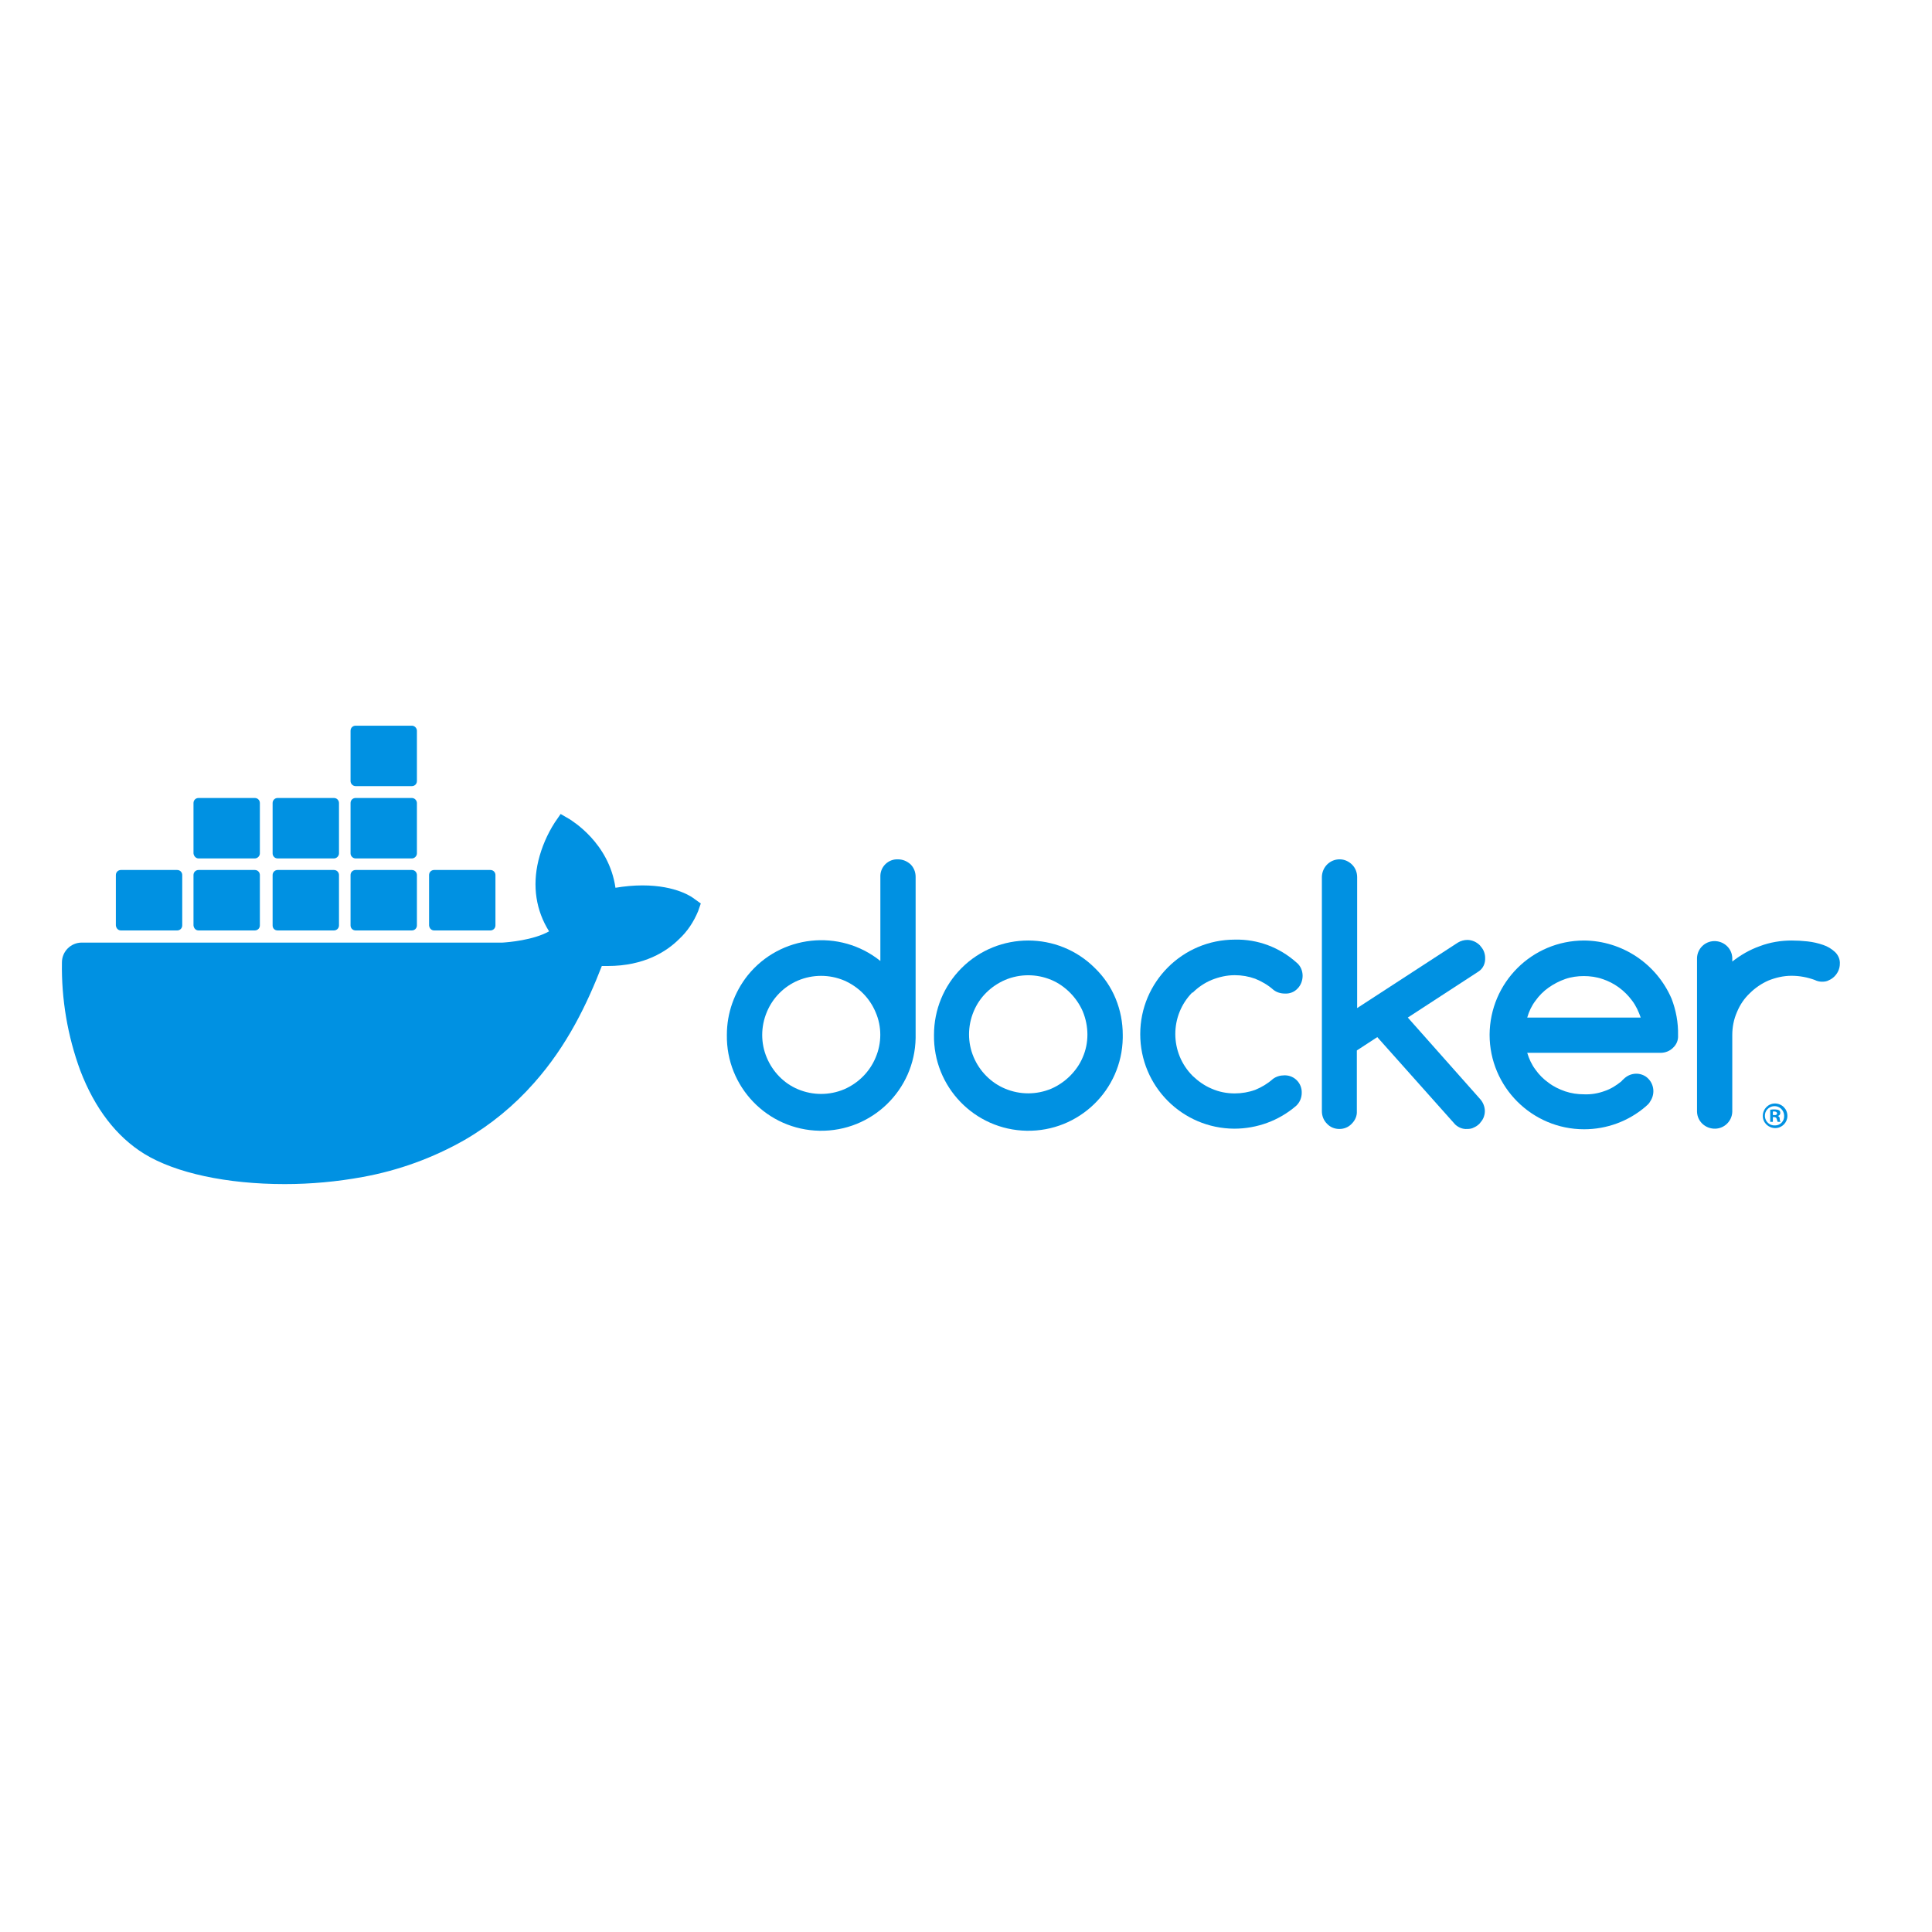
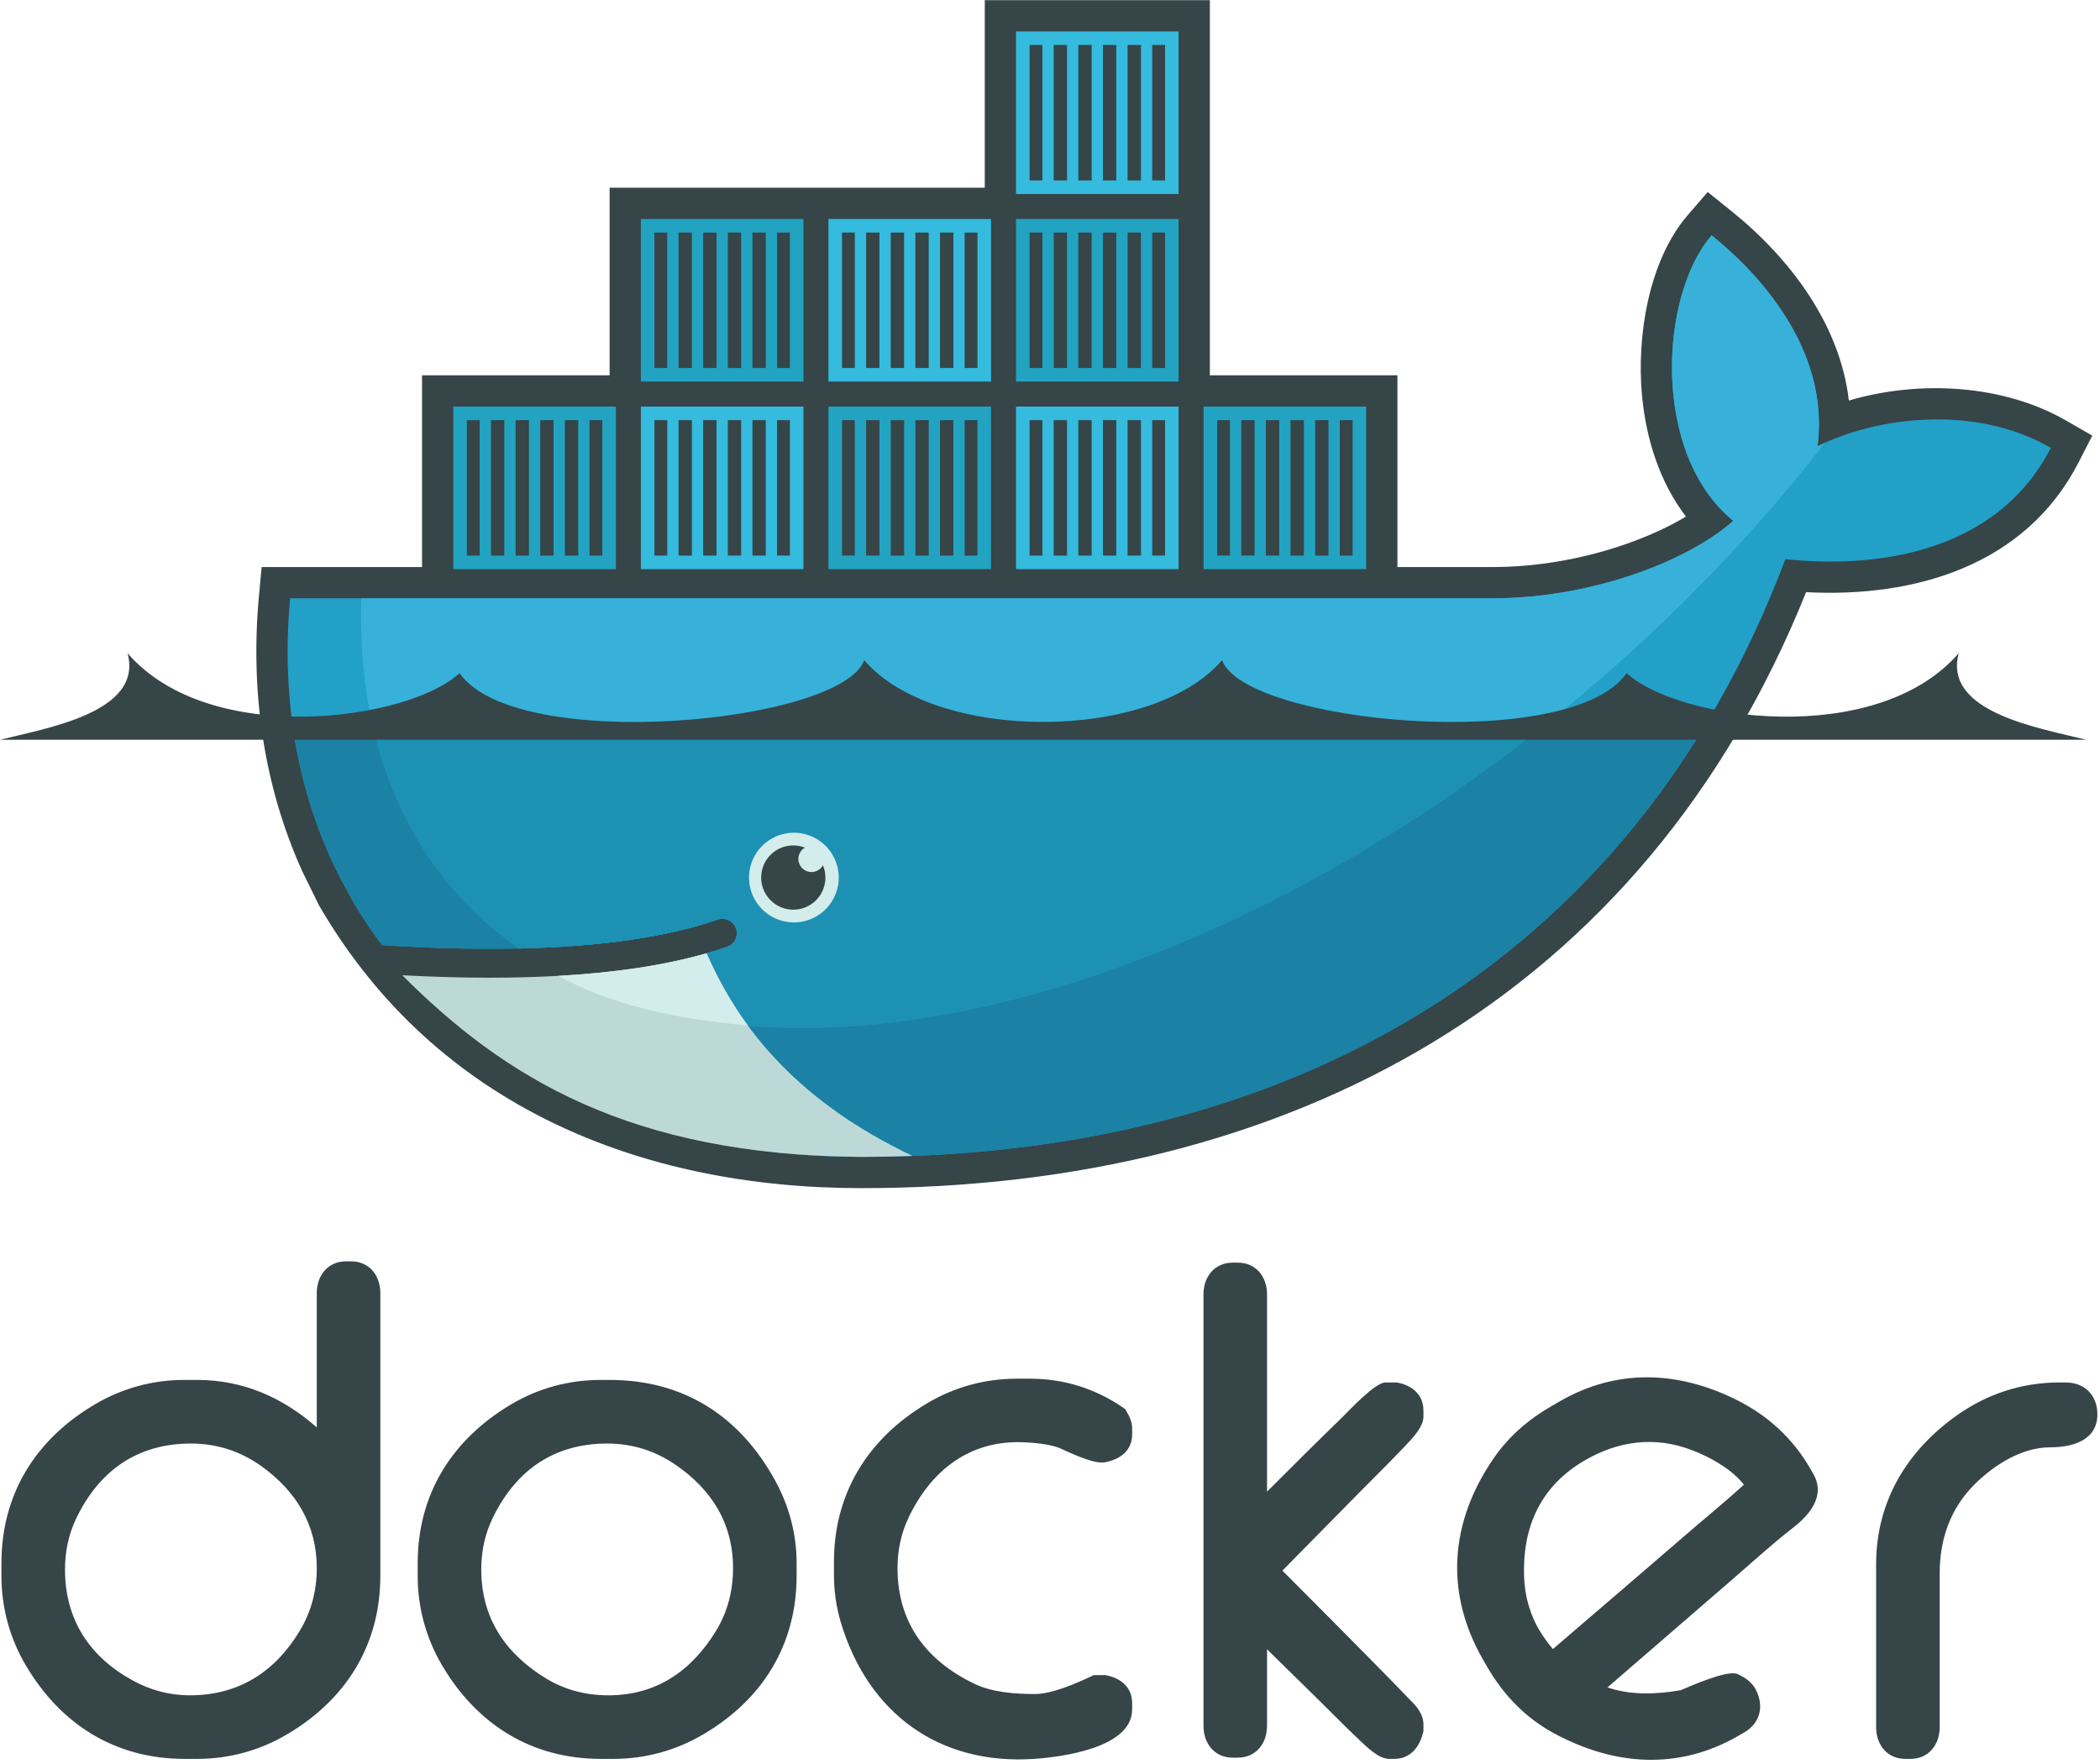
- <svg xmlns="http://www.w3.org/2000/svg" version="1.1" id="layer" x="0px" y="0px" viewBox="0 0 652 652" style="enable-background:new 0 0 652 652;" xml:space="preserve">
-   <style type="text/css">
- 	.st0{fill:#0091E2;}
- </style>
-   <path class="st0" d="M303,290c-3.2-0.1-5.8,2.4-5.9,5.5c0,0.1,0,0.3,0,0.4v28.4c-13.7-11-33.8-8.8-44.8,4.9c-4.5,5.7-7,12.7-7,20  c-0.3,17.6,13.7,32.1,31.3,32.4c17.6,0.3,32.1-13.7,32.4-31.3c0-0.4,0-0.7,0-1.1v-53.3c0-1.6-0.6-3.1-1.7-4.2  C306.1,290.6,304.6,290,303,290 M295.5,356.9c-2,4.8-5.8,8.6-10.6,10.7c-5,2.1-10.6,2.1-15.6,0c-4.8-2-8.5-5.9-10.5-10.6  c-2.1-4.9-2.1-10.5,0-15.5c2-4.8,5.8-8.6,10.5-10.6c5-2.1,10.6-2.1,15.6,0c4.8,2.1,8.6,5.9,10.6,10.7  C297.6,346.4,297.6,352,295.5,356.9" />
-   <path class="st0" d="M369.5,326.7c-12.4-12.4-32.6-12.4-45,0c-6,6-9.3,14.1-9.3,22.5c-0.3,17.6,13.7,32.1,31.3,32.4  c17.6,0.3,32.1-13.7,32.4-31.3c0-0.4,0-0.7,0-1.1c0-4.2-0.8-8.3-2.4-12.2C374.9,333.1,372.5,329.6,369.5,326.7 M365.4,356.8  c-1,2.4-2.5,4.5-4.3,6.3c-1.8,1.8-4,3.3-6.3,4.3c-5,2.1-10.6,2.1-15.6,0c-4.8-2-8.6-5.9-10.6-10.6c-2.1-4.9-2.1-10.5,0-15.5  c2-4.8,5.8-8.5,10.6-10.6c5-2.1,10.6-2.1,15.6,0c2.4,1,4.5,2.5,6.3,4.3c1.8,1.8,3.3,4,4.3,6.3C367.5,346.4,367.5,352,365.4,356.8" />
-   <path class="st0" d="M501.2,323.2c0-0.8-0.2-1.6-0.5-2.3c-0.3-0.7-0.8-1.3-1.3-1.9c-0.5-0.5-1.2-1-1.9-1.3c-0.7-0.3-1.5-0.5-2.3-0.5  c-1.1,0-2.2,0.3-3.2,0.9l-34,22.1V296c0-1.6-0.6-3.1-1.7-4.2c-1.1-1.1-2.6-1.8-4.2-1.8c-3.3,0-5.9,2.6-6,5.9c0,0,0,0,0,0.1V375  c0,1.6,0.6,3.1,1.7,4.2c1.1,1.2,2.6,1.8,4.2,1.8c1.6,0,3.1-0.6,4.2-1.8c1.1-1.1,1.8-2.6,1.7-4.2v-20.5l6.9-4.5l26.3,29.5  c1.1,1,2.5,1.6,4,1.5c0.8,0,1.6-0.1,2.3-0.5c0.7-0.3,1.3-0.7,1.9-1.3c0.5-0.6,1-1.2,1.3-1.9c0.3-0.7,0.5-1.5,0.5-2.3  c0-1.5-0.6-3-1.6-4.1l-24.4-27.5l23.8-15.5C500.5,326.9,501.3,325.1,501.2,323.2" />
-   <path class="st0" d="M402.5,335c1.8-1.8,4-3.3,6.4-4.3c2.5-1,5.1-1.6,7.8-1.6c2.4,0,4.7,0.4,6.9,1.2c2.2,0.9,4.3,2.1,6.1,3.7  c1.1,0.9,2.5,1.3,3.9,1.3c1.6,0.1,3.2-0.5,4.3-1.7c1.1-1.1,1.7-2.7,1.7-4.3c0-1.7-0.7-3.4-2.1-4.5c-5.7-5.1-13.1-7.9-20.8-7.7  c-17.6,0-31.9,14.3-31.9,31.9c0,17.6,14.2,31.8,31.7,31.9c7.7,0,15.1-2.7,20.9-7.7c1.2-1.1,1.9-2.7,1.9-4.4c0.1-3.2-2.4-5.8-5.5-5.9  c-0.1,0-0.3,0-0.4,0c-1.4,0-2.7,0.4-3.8,1.2c-1.8,1.6-3.8,2.8-6,3.7c-2.2,0.8-4.6,1.2-6.9,1.2c-2.7,0-5.3-0.5-7.8-1.6  c-2.4-1-4.5-2.5-6.4-4.3c-7.8-7.8-7.8-20.4-0.1-28.2C402.5,335.1,402.5,335.1,402.5,335" />
-   <path class="st0" d="M619.3,321.3c-1.2-1.1-2.5-1.9-4-2.4c-1.7-0.6-3.5-1-5.3-1.2c-1.8-0.2-3.6-0.3-5.4-0.3c-3.6,0-7.3,0.6-10.7,1.9  c-3.4,1.2-6.5,3-9.3,5.2v-1.2c-0.1-3.3-2.9-5.8-6.2-5.7c-3.1,0.1-5.6,2.6-5.7,5.7v51.9c0.1,3.3,2.9,5.8,6.2,5.7  c3.1-0.1,5.6-2.6,5.7-5.7v-25.9c0-2.7,0.5-5.3,1.6-7.8c1-2.4,2.4-4.5,4.3-6.3c1.8-1.8,4-3.3,6.3-4.3c2.5-1,5.1-1.6,7.8-1.6  c2.7,0,5.3,0.5,7.8,1.4c0.8,0.4,1.6,0.6,2.5,0.6c0.8,0,1.6-0.1,2.3-0.5c0.7-0.3,1.3-0.7,1.9-1.3c0.5-0.5,1-1.2,1.3-1.9  c0.3-0.7,0.5-1.5,0.5-2.3C621,323.8,620.4,322.4,619.3,321.3" />
-   <path class="st0" d="M564.1,337c-5.1-11.8-16.7-19.5-29.5-19.6c-17.6,0-31.8,14.2-31.9,31.8c0,0,0,0,0,0c0,17.6,14.3,31.9,31.9,31.9  c7.6,0,15-2.7,20.8-7.7c0.1-0.1,0.2-0.2,0.2-0.2c0.5-0.4,1-0.9,1.3-1.5c1.9-2.8,1.2-6.5-1.5-8.4c-2.3-1.5-5.3-1.2-7.3,0.7  c-0.2,0.2-0.8,0.7-0.8,0.8l-0.1,0.1c-1.7,1.4-3.6,2.6-5.7,3.3c-2.2,0.8-4.5,1.2-6.9,1.1c-2.2,0-4.3-0.3-6.4-1  c-2-0.7-3.9-1.6-5.6-2.9c-1.7-1.2-3.2-2.7-4.4-4.4c-1.3-1.7-2.2-3.7-2.8-5.7h45c1.6,0,3.1-0.6,4.2-1.7c1.2-1.1,1.8-2.6,1.7-4.2  C566.4,345.1,565.6,340.9,564.1,337 M515.4,343.4c0.6-2.1,1.5-4,2.8-5.7c1.2-1.7,2.7-3.2,4.4-4.4c1.7-1.2,3.6-2.2,5.6-2.9  c2-0.7,4.2-1,6.3-1c2.1,0,4.3,0.3,6.3,1c4,1.3,7.5,3.9,10,7.3c1.3,1.7,2.2,3.7,2.9,5.7H515.4z" />
-   <path class="st0" d="M599,372.4c-2.3,0-4.1,1.9-4.1,4.2c0,2.3,1.9,4.1,4.2,4.1c2.3,0,4.1-1.9,4.1-4.1  C603.2,374.2,601.3,372.4,599,372.4C599,372.4,599,372.4,599,372.4 M599,379.8c-1.8,0.1-3.3-1.3-3.4-3.1c-0.1-1.8,1.3-3.3,3.1-3.4  c1.8-0.1,3.3,1.3,3.4,3.1c0,0.1,0,0.1,0,0.2c0.1,1.7-1.3,3.2-3,3.2C599.1,379.8,599.1,379.8,599,379.8" />
-   <path class="st0" d="M600,376.6L600,376.6c0.5-0.1,0.8-0.5,0.8-1c0-0.4-0.1-0.7-0.4-0.9c-0.4-0.2-0.9-0.3-1.4-0.3  c-0.5,0-1.1,0-1.6,0.1v4.1h0.9V377h0.4c0.5,0,0.8,0.2,0.9,0.6c0.1,0.3,0.2,0.7,0.3,1h1c-0.2-0.3-0.3-0.7-0.3-1  C600.7,377.2,600.4,376.8,600,376.6 M598.8,376.3h-0.5v-1.2c0.2,0,0.4,0,0.5,0c0.6,0,0.9,0.3,0.9,0.6  C599.8,376.1,599.3,376.4,598.8,376.3" />
-   <path class="st0" d="M234.4,303.4c-0.6-0.5-6-4.6-17.6-4.6c-3,0-6.1,0.3-9.1,0.8c-2.2-15.3-14.9-22.7-15.4-23.1l-3.1-1.8l-2,2.9  c-2.5,3.9-4.4,8.3-5.5,12.8c-2.1,8.7-0.8,16.9,3.6,23.9c-5.3,3-13.9,3.7-15.7,3.8h-142c-3.7,0-6.7,3-6.7,6.7  c-0.2,12.4,1.9,24.8,6.2,36.5c4.9,12.8,12.2,22.3,21.6,28.1c10.6,6.5,27.9,10.2,47.4,10.2c8.8,0,17.6-0.8,26.3-2.4  c12.1-2.2,23.7-6.4,34.4-12.5c8.8-5.1,16.7-11.6,23.4-19.2c11.3-12.7,18-26.9,22.9-39.5c0.7,0,1.3,0,2,0c12.3,0,19.9-4.9,24.1-9.1  c2.8-2.6,4.9-5.8,6.4-9.4l0.9-2.6L234.4,303.4z" />
-   <path class="st0" d="M40.8,314h19c0.9,0,1.7-0.7,1.7-1.7l0,0v-17c0-0.9-0.7-1.7-1.7-1.7c0,0,0,0,0,0h-19c-0.9,0-1.7,0.7-1.7,1.7  c0,0,0,0,0,0v17C39.2,313.3,39.9,314,40.8,314L40.8,314" />
-   <path class="st0" d="M67,314h19c0.9,0,1.7-0.7,1.7-1.7l0,0v-17c0-0.9-0.7-1.7-1.7-1.7c0,0,0,0,0,0H67c-0.9,0-1.7,0.7-1.7,1.7v17  C65.4,313.3,66.1,314,67,314" />
-   <path class="st0" d="M93.7,314h19c0.9,0,1.7-0.7,1.7-1.7l0,0v-17c0-0.9-0.7-1.7-1.7-1.7c0,0,0,0,0,0h-19c-0.9,0-1.7,0.7-1.7,1.7  c0,0,0,0,0,0v17C92,313.3,92.7,314,93.7,314L93.7,314" />
-   <path class="st0" d="M120,314h19c0.9,0,1.7-0.7,1.7-1.7v-17c0-0.9-0.7-1.7-1.7-1.7l0,0h-19c-0.9,0-1.7,0.7-1.7,1.7c0,0,0,0,0,0v17  C118.3,313.3,119.1,314,120,314L120,314" />
-   <path class="st0" d="M67,289.7h19c0.9,0,1.7-0.8,1.7-1.7v-17c0-0.9-0.7-1.7-1.7-1.7l0,0H67c-0.9,0-1.7,0.7-1.7,1.7v17  C65.4,288.9,66.1,289.7,67,289.7" />
-   <path class="st0" d="M93.7,289.7h19c0.9,0,1.7-0.8,1.7-1.7v-17c0-0.9-0.7-1.7-1.7-1.7l0,0h-19c-0.9,0-1.7,0.7-1.7,1.7l0,0v17  C92,288.9,92.7,289.7,93.7,289.7" />
-   <path class="st0" d="M120,289.7h19c0.9,0,1.7-0.8,1.7-1.7v-17c0-0.9-0.8-1.7-1.7-1.7h-19c-0.9,0-1.7,0.7-1.7,1.7l0,0v17  C118.3,288.9,119.1,289.7,120,289.7" />
-   <path class="st0" d="M120,265.3h19c0.9,0,1.7-0.7,1.7-1.7v-17c0-0.9-0.8-1.7-1.7-1.7h-19c-0.9,0-1.7,0.7-1.7,1.7l0,0v17  C118.3,264.5,119.1,265.3,120,265.3" />
-   <path class="st0" d="M146.5,314h19c0.9,0,1.7-0.7,1.7-1.7v-17c0-0.9-0.7-1.7-1.7-1.7l0,0h-19c-0.9,0-1.7,0.7-1.7,1.7c0,0,0,0,0,0v17  C144.9,313.3,145.6,314,146.5,314" />
+ <svg xmlns="http://www.w3.org/2000/svg" width="2500" height="2100" viewBox="0 0 256 215">
+   <g fill="none" fill-rule="evenodd">
+     <path d="M38.617 173.984v-16.362c0-2.15 1.344-3.877 3.57-3.877h.616c2.225 0 3.563 1.729 3.563 3.877v34.447c0 8.4-4.15 15.084-11.382 19.342a21.374 21.374 0 0 1-10.945 2.985h-1.537c-8.402 0-15.077-4.153-19.342-11.38a21.314 21.314 0 0 1-2.984-10.947v-1.535c0-8.403 4.152-15.083 11.378-19.349a21.298 21.298 0 0 1 10.948-2.985h1.537c5.686 0 10.51 2.204 14.578 5.784zM7.924 191.3c0 6.068 2.941 10.63 8.258 13.54 2.15 1.176 4.484 1.808 6.937 1.808 5.956 0 10.374-2.81 13.421-7.857 1.417-2.348 2.077-4.917 2.077-7.648 0-5.26-2.49-9.365-6.729-12.414-2.57-1.848-5.463-2.775-8.618-2.775-6.492 0-11.164 3.28-13.968 9.106-.946 1.97-1.378 4.061-1.378 6.24zm65.324-23.1h1.074c8.978 0 15.806 4.355 20.133 12.192 1.73 3.135 2.656 6.557 2.656 10.142v1.535c0 8.4-4.142 15.093-11.385 19.343-3.353 1.967-7.057 2.984-10.943 2.984h-1.535c-8.402 0-15.079-4.153-19.342-11.38a21.316 21.316 0 0 1-2.987-10.947v-1.535c0-8.404 4.169-15.062 11.377-19.347 3.351-1.991 7.058-2.987 10.952-2.987zm-14.58 23.1c0 5.89 2.89 10.223 7.865 13.27 2.336 1.43 4.909 2.078 7.638 2.078 5.82 0 10.122-2.951 13.116-7.863 1.428-2.342 2.074-4.915 2.074-7.642 0-5.477-2.638-9.661-7.148-12.693-2.471-1.663-5.222-2.496-8.198-2.496-6.492 0-11.164 3.28-13.967 9.106-.948 1.97-1.38 4.061-1.38 6.24zm70.656-14.727c-1.17-.548-3.36-.73-4.624-.778-6.474-.244-11.158 3.402-13.906 9.113-.949 1.97-1.382 4.055-1.382 6.235 0 6.637 3.485 11.284 9.409 14.117 2.164 1.034 4.958 1.23 7.323 1.23 2.08 0 5.02-1.274 6.866-2.151l.32-.152h1.433l.158.032c1.762.367 3.092 1.484 3.092 3.38v.767c0 4.718-8.622 5.798-11.912 6.028-11.61.803-20.293-5.573-23.603-16.647-.575-1.923-.834-3.833-.834-5.837v-1.533c0-8.403 4.17-15.059 11.377-19.34 3.351-1.99 7.057-2.99 10.95-2.99h1.536c4.13 0 7.934 1.173 11.344 3.502l.28.194.177.292c.368.61.685 1.316.685 2.042v.767c0 1.978-1.48 3.042-3.266 3.386l-.148.026h-.458c-1.156 0-3.785-1.197-4.817-1.683zm25.134 5.247c3.01-3.014 6.03-6.022 9.085-8.986.851-.827 4.074-4.327 5.343-4.327h1.388l.158.033c1.768.367 3.092 1.486 3.092 3.386v.766c0 1.296-1.518 2.802-2.355 3.689-1.78 1.887-3.654 3.712-5.476 5.56l-9.362 9.504c4.031 4.04 8.058 8.083 12.056 12.154a313.304 313.304 0 0 1 3.301 3.396c.385.405.953.909 1.276 1.47.347.526.56 1.119.56 1.752v.8l-.045.185c-.435 1.768-1.557 3.194-3.516 3.194h-.617c-1.282 0-2.73-1.45-3.608-2.279-1.81-1.706-3.557-3.5-5.331-5.243l-5.949-5.84v9.334c0 2.15-1.346 3.878-3.569 3.878h-.61c-2.226 0-3.57-1.728-3.57-3.878v-52.596c0-2.15 1.345-3.87 3.57-3.87h.61c2.223 0 3.569 1.72 3.569 3.87v24.048zm96.577-13.313h.77c2.324 0 3.875 1.566 3.875 3.877 0 3.208-3.067 4.029-5.72 4.029-3.48 0-6.803 2.107-9.202 4.47-2.991 2.949-4.3 6.726-4.3 10.878v18.759c0 2.15-1.343 3.876-3.57 3.876h-.612c-2.227 0-3.569-1.725-3.569-3.876v-19.836c0-7.617 3.708-13.835 9.89-18.196 3.691-2.605 7.919-3.98 12.438-3.98zm-55.074 37.176c2.82.985 6.035.844 8.928.34 1.48-.629 5.264-2.28 6.656-2.038l.217.037.2.098c.85.412 1.661.995 2.095 1.86 1.014 2.027.527 4.065-1.465 5.216l-.663.383c-7.35 4.242-15.168 3.654-22.495-.308-3.503-1.894-6.183-4.705-8.16-8.132l-.462-.801c-4.719-8.172-4.082-16.768 1.24-24.539 1.837-2.686 4.238-4.761 7.045-6.384l1.062-.613c6.922-3.996 14.341-3.722 21.45-.215 3.823 1.886 6.92 4.697 9.054 8.394l.384.666c1.55 2.686-.458 5.026-2.531 6.626-2.406 1.856-4.835 4.09-7.141 6.08-5.142 4.439-10.276 8.888-15.414 13.33zm-6.655-4.674c5.75-4.93 11.502-9.865 17.237-14.816 1.96-1.69 4.109-3.444 6.053-5.221-1.56-1.966-4.166-3.383-6.38-4.228-4.47-1.703-8.877-1.131-12.976 1.235-5.365 3.098-7.65 8.031-7.45 14.17.08 2.418.73 4.748 2.013 6.805.452.725.957 1.406 1.503 2.055zM147.488 45.732h22.866v23.375h11.561c5.34 0 10.831-.951 15.887-2.664 2.485-.843 5.273-2.015 7.724-3.49-3.228-4.214-4.876-9.535-5.36-14.78-.66-7.135.78-16.421 5.608-22.005l2.404-2.78 2.864 2.303c7.211 5.793 13.276 13.889 14.345 23.118 8.683-2.554 18.878-1.95 26.531 2.467l3.14 1.812-1.652 3.226C246.933 68.946 233.4 72.86 220.17 72.167c-19.797 49.309-62.898 72.653-115.157 72.653-27 0-51.77-10.093-65.876-34.047l-.231-.39-2.055-4.182c-4.768-10.544-6.352-22.095-5.278-33.637l.323-3.457H51.45V45.732h22.865V22.866h45.733V0h27.44v45.732" fill="#364548" />
+     <path d="M221.57 54.38c1.533-11.916-7.384-21.275-12.914-25.719-6.373 7.368-7.363 26.678 2.635 34.808-5.58 4.956-17.337 9.448-29.376 9.448H35.37c-1.17 12.567 1.036 24.14 6.075 34.045l1.667 3.05a56.536 56.536 0 0 0 3.455 5.184c6.025.387 11.58.52 16.662.408h.002c9.987-.22 18.136-1.4 24.312-3.54a1.761 1.761 0 0 1 1.153 3.326c-.822.286-1.678.552-2.562.805h-.003c-4.863 1.389-10.078 2.323-16.806 2.738.4.007-.416.06-.418.06-.229.015-.517.048-.747.06-2.648.149-5.506.18-8.428.18-3.196 0-6.343-.06-9.862-.24l-.09.06c12.21 13.724 31.302 21.955 55.234 21.955 50.648 0 93.608-22.452 112.632-72.857 13.496 1.385 26.467-2.057 32.367-13.575-9.398-5.423-21.484-3.694-28.443-.196" fill="#22A0C8" />
+     <path d="M221.57 54.38c1.533-11.916-7.384-21.275-12.914-25.719-6.373 7.368-7.363 26.678 2.635 34.808-5.58 4.956-17.337 9.448-29.376 9.448H44.048c-.598 19.246 6.544 33.855 19.18 42.687h.003c9.987-.22 18.136-1.4 24.312-3.54a1.761 1.761 0 0 1 1.153 3.326c-.822.286-1.678.552-2.562.805h-.003c-4.863 1.389-10.526 2.443-17.254 2.858-.002 0-.163-.155-.165-.155 17.237 8.842 42.23 8.81 70.885-2.197 32.13-12.344 62.029-35.86 82.89-62.757-.314.142-.62.287-.917.436" fill="#37B1D9" />
+     <path d="M35.645 88.186c.91 6.732 2.88 13.035 5.8 18.776l1.667 3.05a56.432 56.432 0 0 0 3.455 5.184c6.026.387 11.581.52 16.664.408 9.987-.22 18.136-1.4 24.312-3.54a1.761 1.761 0 0 1 1.153 3.326c-.822.286-1.678.552-2.562.805h-.003c-4.863 1.389-10.496 2.383-17.224 2.799-.231.014-.634.017-.867.03-2.646.148-5.475.239-8.398.239-3.195 0-6.463-.061-9.98-.24 12.21 13.724 31.42 21.985 55.352 21.985 43.36 0 81.084-16.458 102.979-52.822H35.645" fill="#1B81A5" />
+     <path d="M45.367 88.186c2.592 11.82 8.821 21.099 17.864 27.418 9.987-.22 18.136-1.4 24.312-3.54a1.761 1.761 0 0 1 1.153 3.326c-.822.286-1.678.552-2.562.805h-.003c-4.863 1.389-10.615 2.383-17.344 2.799 17.236 8.84 42.157 8.713 70.81-2.293 17.334-6.66 34.017-16.574 48.984-28.515H45.367" fill="#1D91B4" />
+     <path d="M55.26 49.543h19.818v19.818H55.26V49.543zm1.651 1.652h1.564V67.71h-1.564V51.195zm2.94 0h1.627V67.71h-1.626V51.195zm3.002 0h1.627V67.71h-1.627V51.195zm3.004 0h1.626V67.71h-1.626V51.195zm3.003 0h1.626V67.71H68.86V51.195zm3.002 0h1.565V67.71h-1.565V51.195zM78.126 26.677h19.819v19.817h-19.82V26.677zm1.652 1.652h1.563v16.514h-1.563V28.329zm2.94 0h1.626v16.514h-1.625V28.329zm3.002 0h1.626v16.514H85.72V28.329zm3.003 0h1.626v16.514h-1.626V28.329zm3.003 0h1.627v16.514h-1.627V28.329zm3.002 0h1.566v16.514h-1.566V28.329z" fill="#23A3C2" />
+     <path d="M78.126 49.543h19.819v19.818h-19.82V49.543zm1.652 1.652h1.563V67.71h-1.563V51.195zm2.94 0h1.626V67.71h-1.625V51.195zm3.002 0h1.626V67.71H85.72V51.195zm3.003 0h1.626V67.71h-1.626V51.195zm3.003 0h1.627V67.71h-1.627V51.195zm3.002 0h1.566V67.71h-1.566V51.195z" fill="#34BBDE" />
+     <path d="M100.993 49.543h19.818v19.818h-19.818V49.543zm1.651 1.652h1.563V67.71h-1.563V51.195zm2.94 0h1.626V67.71h-1.626V51.195zm3.003 0h1.626V67.71h-1.626V51.195zm3.003 0h1.626V67.71h-1.626V51.195zm3.002 0h1.628V67.71h-1.628V51.195zm3.003 0h1.564V67.71h-1.564V51.195z" fill="#23A3C2" />
+     <path d="M100.993 26.677h19.818v19.817h-19.818V26.677zm1.651 1.652h1.563v16.514h-1.563V28.329zm2.94 0h1.626v16.514h-1.626V28.329zm3.003 0h1.626v16.514h-1.626V28.329zm3.003 0h1.626v16.514h-1.626V28.329zm3.002 0h1.628v16.514h-1.628V28.329zm3.003 0h1.564v16.514h-1.564V28.329zM123.859 49.543h19.818v19.818h-19.818V49.543zm1.652 1.652h1.563V67.71h-1.563V51.195zm2.94 0h1.626V67.71h-1.626V51.195zm3.002 0h1.626V67.71h-1.626V51.195zm3.003 0h1.627V67.71h-1.627V51.195zm3.003 0h1.627V67.71h-1.627V51.195zm3.003 0h1.564V67.71h-1.564V51.195z" fill="#34BBDE" />
+     <path d="M123.859 26.677h19.818v19.817h-19.818V26.677zm1.652 1.652h1.563v16.514h-1.563V28.329zm2.94 0h1.626v16.514h-1.626V28.329zm3.002 0h1.626v16.514h-1.626V28.329zm3.003 0h1.627v16.514h-1.627V28.329zm3.003 0h1.627v16.514h-1.627V28.329zm3.003 0h1.564v16.514h-1.564V28.329z" fill="#23A3C2" />
+     <path d="M123.859 3.81h19.818V23.63h-19.818V3.81zm1.652 1.651h1.563v16.516h-1.563V5.46zm2.94 0h1.626v16.516h-1.626V5.46zm3.002 0h1.626v16.516h-1.626V5.46zm3.003 0h1.627v16.516h-1.627V5.46zm3.003 0h1.627v16.516h-1.627V5.46zm3.003 0h1.564v16.516h-1.564V5.46z" fill="#34BBDE" />
+     <path d="M146.725 49.543h19.818v19.818h-19.818V49.543zm1.65 1.652h1.565V67.71h-1.564V51.195zm2.94 0h1.627V67.71h-1.626V51.195zm3.004 0h1.627V67.71h-1.627V51.195zm3.002 0h1.627V67.71h-1.627V51.195zm3.004 0h1.626V67.71h-1.626V51.195zm3.002 0h1.564V67.71h-1.564V51.195z" fill="#23A3C2" />
+     <path d="M96.704 101.492a5.468 5.468 0 1 1-.002 10.935 5.468 5.468 0 0 1 .002-10.935" fill="#D3ECEC" />
+     <path d="M96.704 103.043c.5 0 .977.094 1.417.265a1.598 1.598 0 0 0 .798 2.98c.605 0 1.13-.335 1.402-.831a3.915 3.915 0 1 1-3.617-2.414M0 90.162h254.327c-5.537-1.404-17.52-3.302-15.544-10.56-10.07 11.652-34.353 8.175-40.482 2.43-6.824 9.898-46.554 6.135-49.325-1.576-8.556 10.041-35.067 10.041-43.623 0-2.773 7.711-42.502 11.474-49.327 1.575-6.128 5.746-30.41 9.223-40.48-2.428C17.522 86.86 5.539 88.758 0 90.163" fill="#364548" />
+     <path d="M111.237 140.89c-13.54-6.425-20.971-15.16-25.106-24.694-5.03 1.435-11.075 2.353-18.1 2.747-2.646.148-5.43.224-8.35.224-3.368 0-6.917-.1-10.643-.297 12.417 12.41 27.692 21.964 55.976 22.138 2.088 0 4.16-.04 6.223-.118" fill="#BDD9D7" />
+     <path d="M91.16 124.994c-1.873-2.543-3.69-5.739-5.026-8.8-5.03 1.437-11.077 2.355-18.103 2.75 4.826 2.619 11.727 5.046 23.13 6.05" fill="#D3ECEC" />
+   </g>
</svg>
